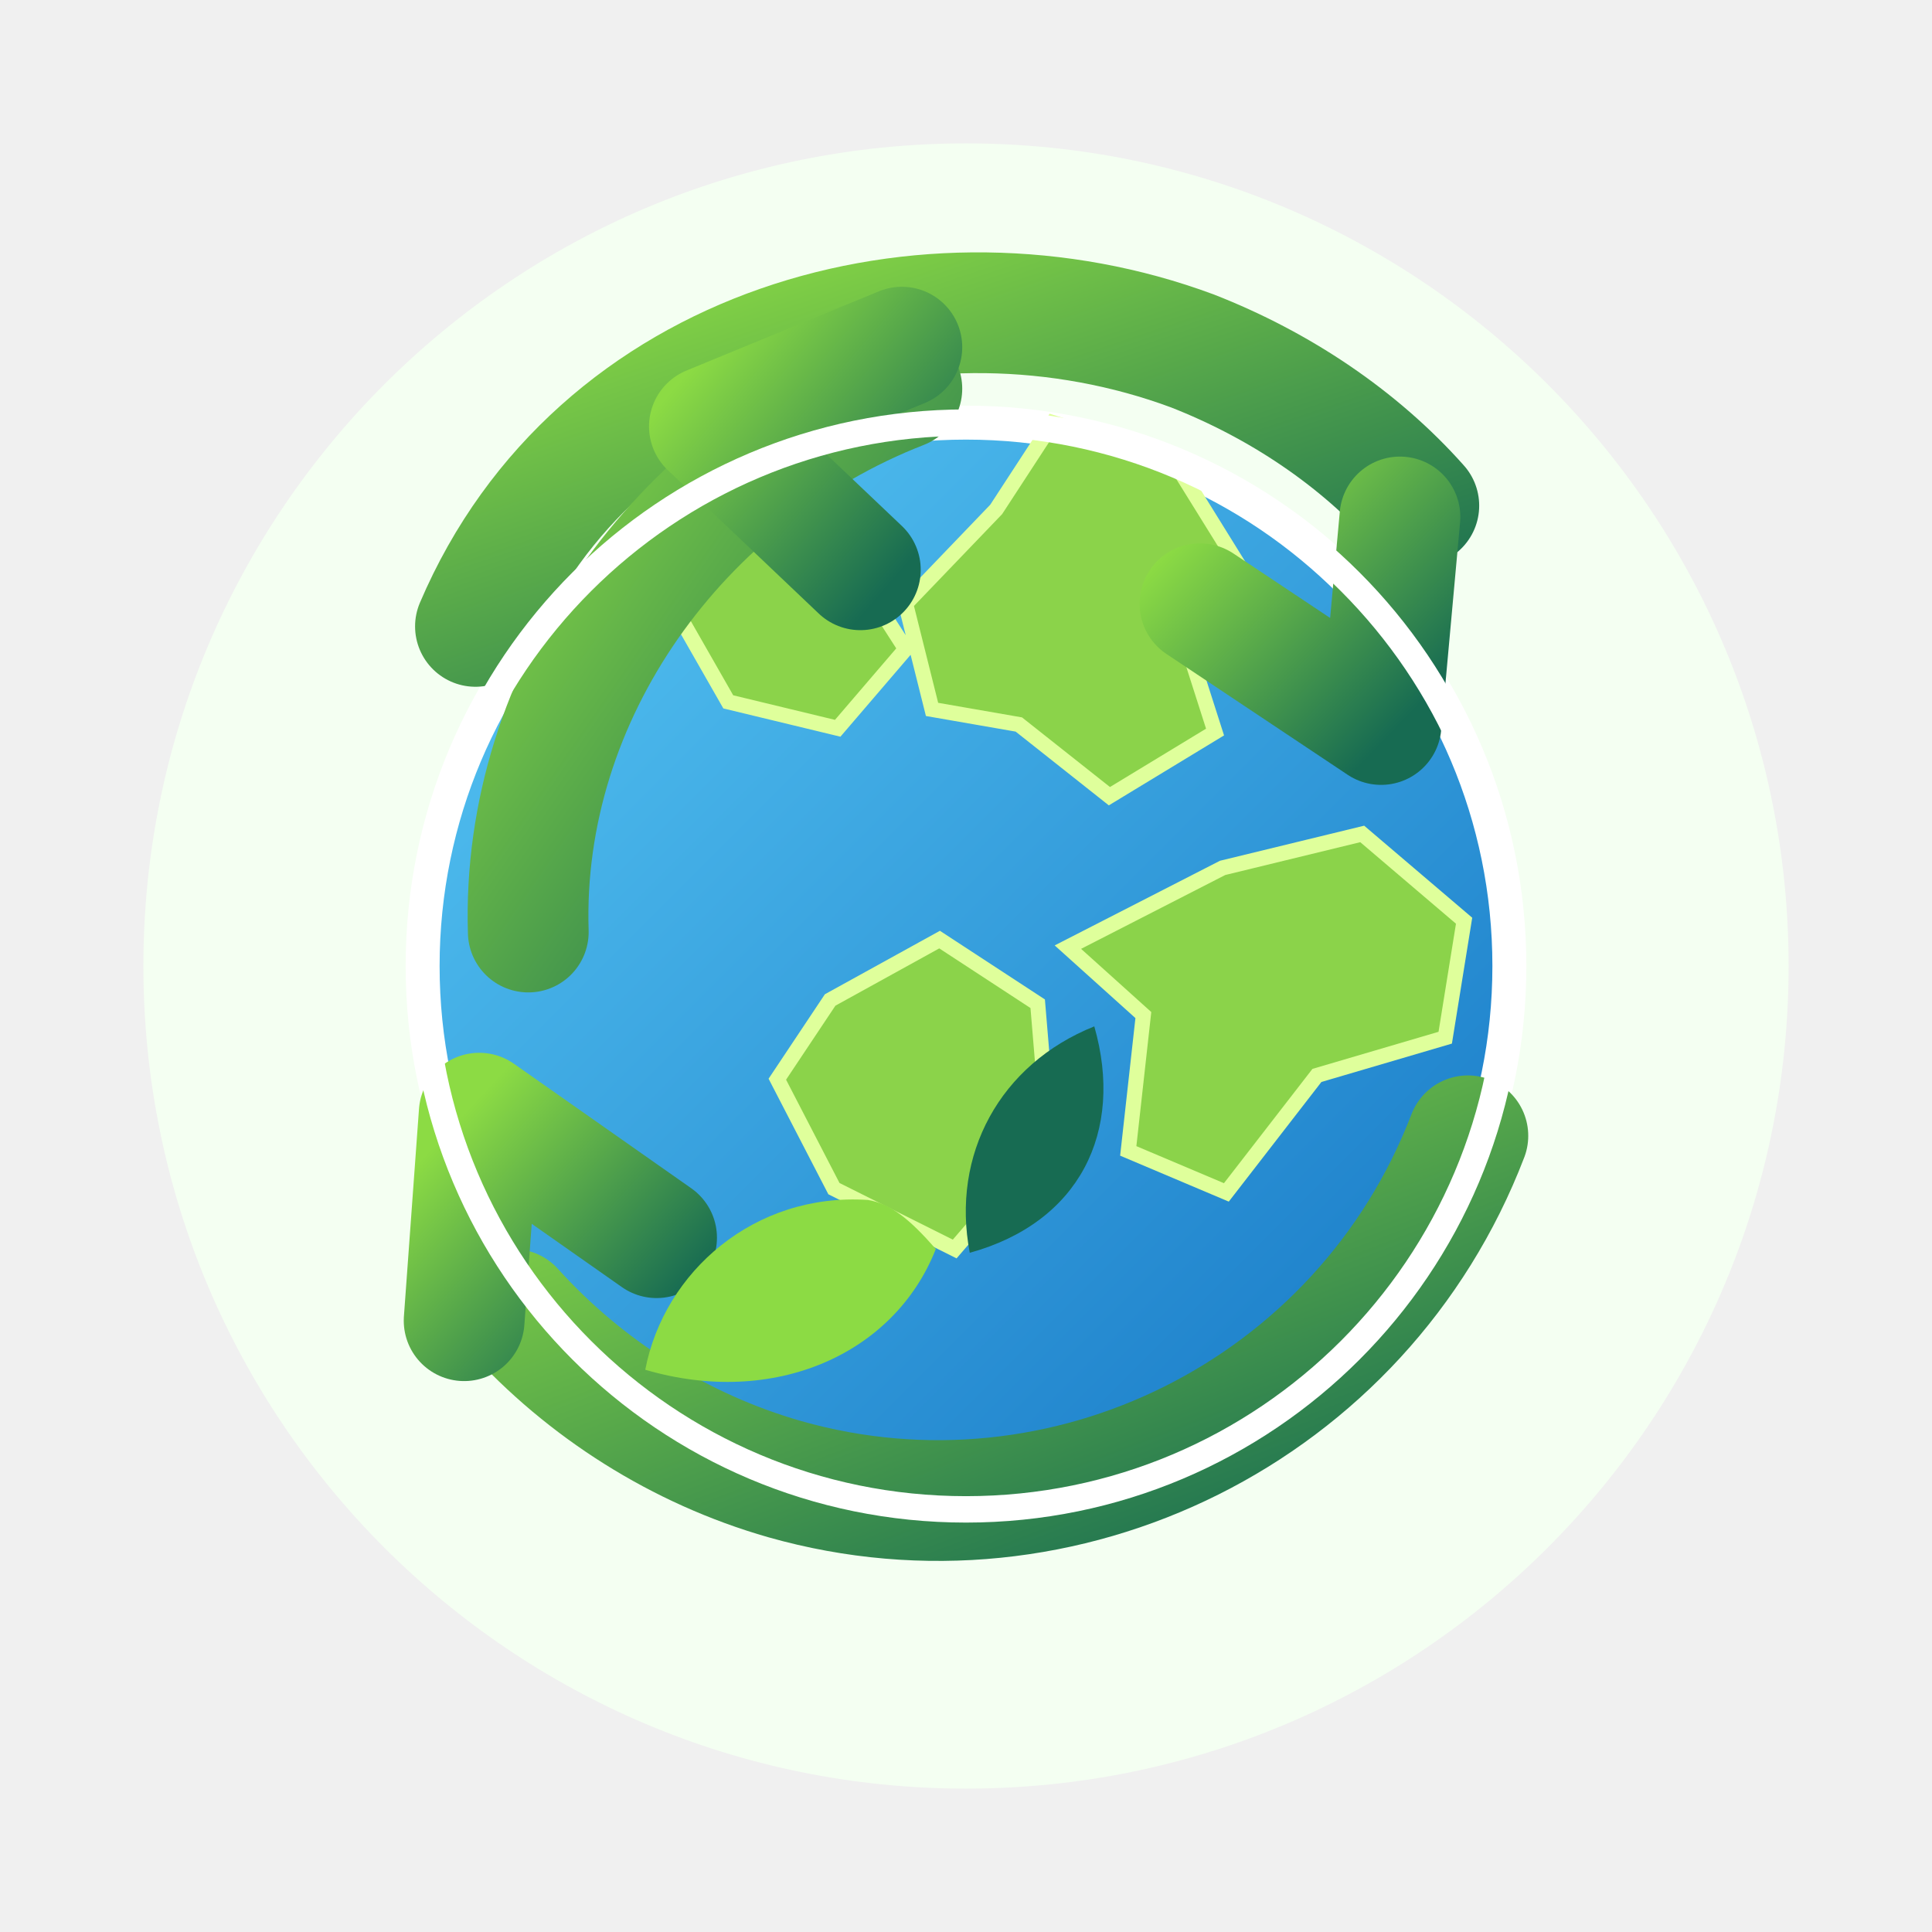
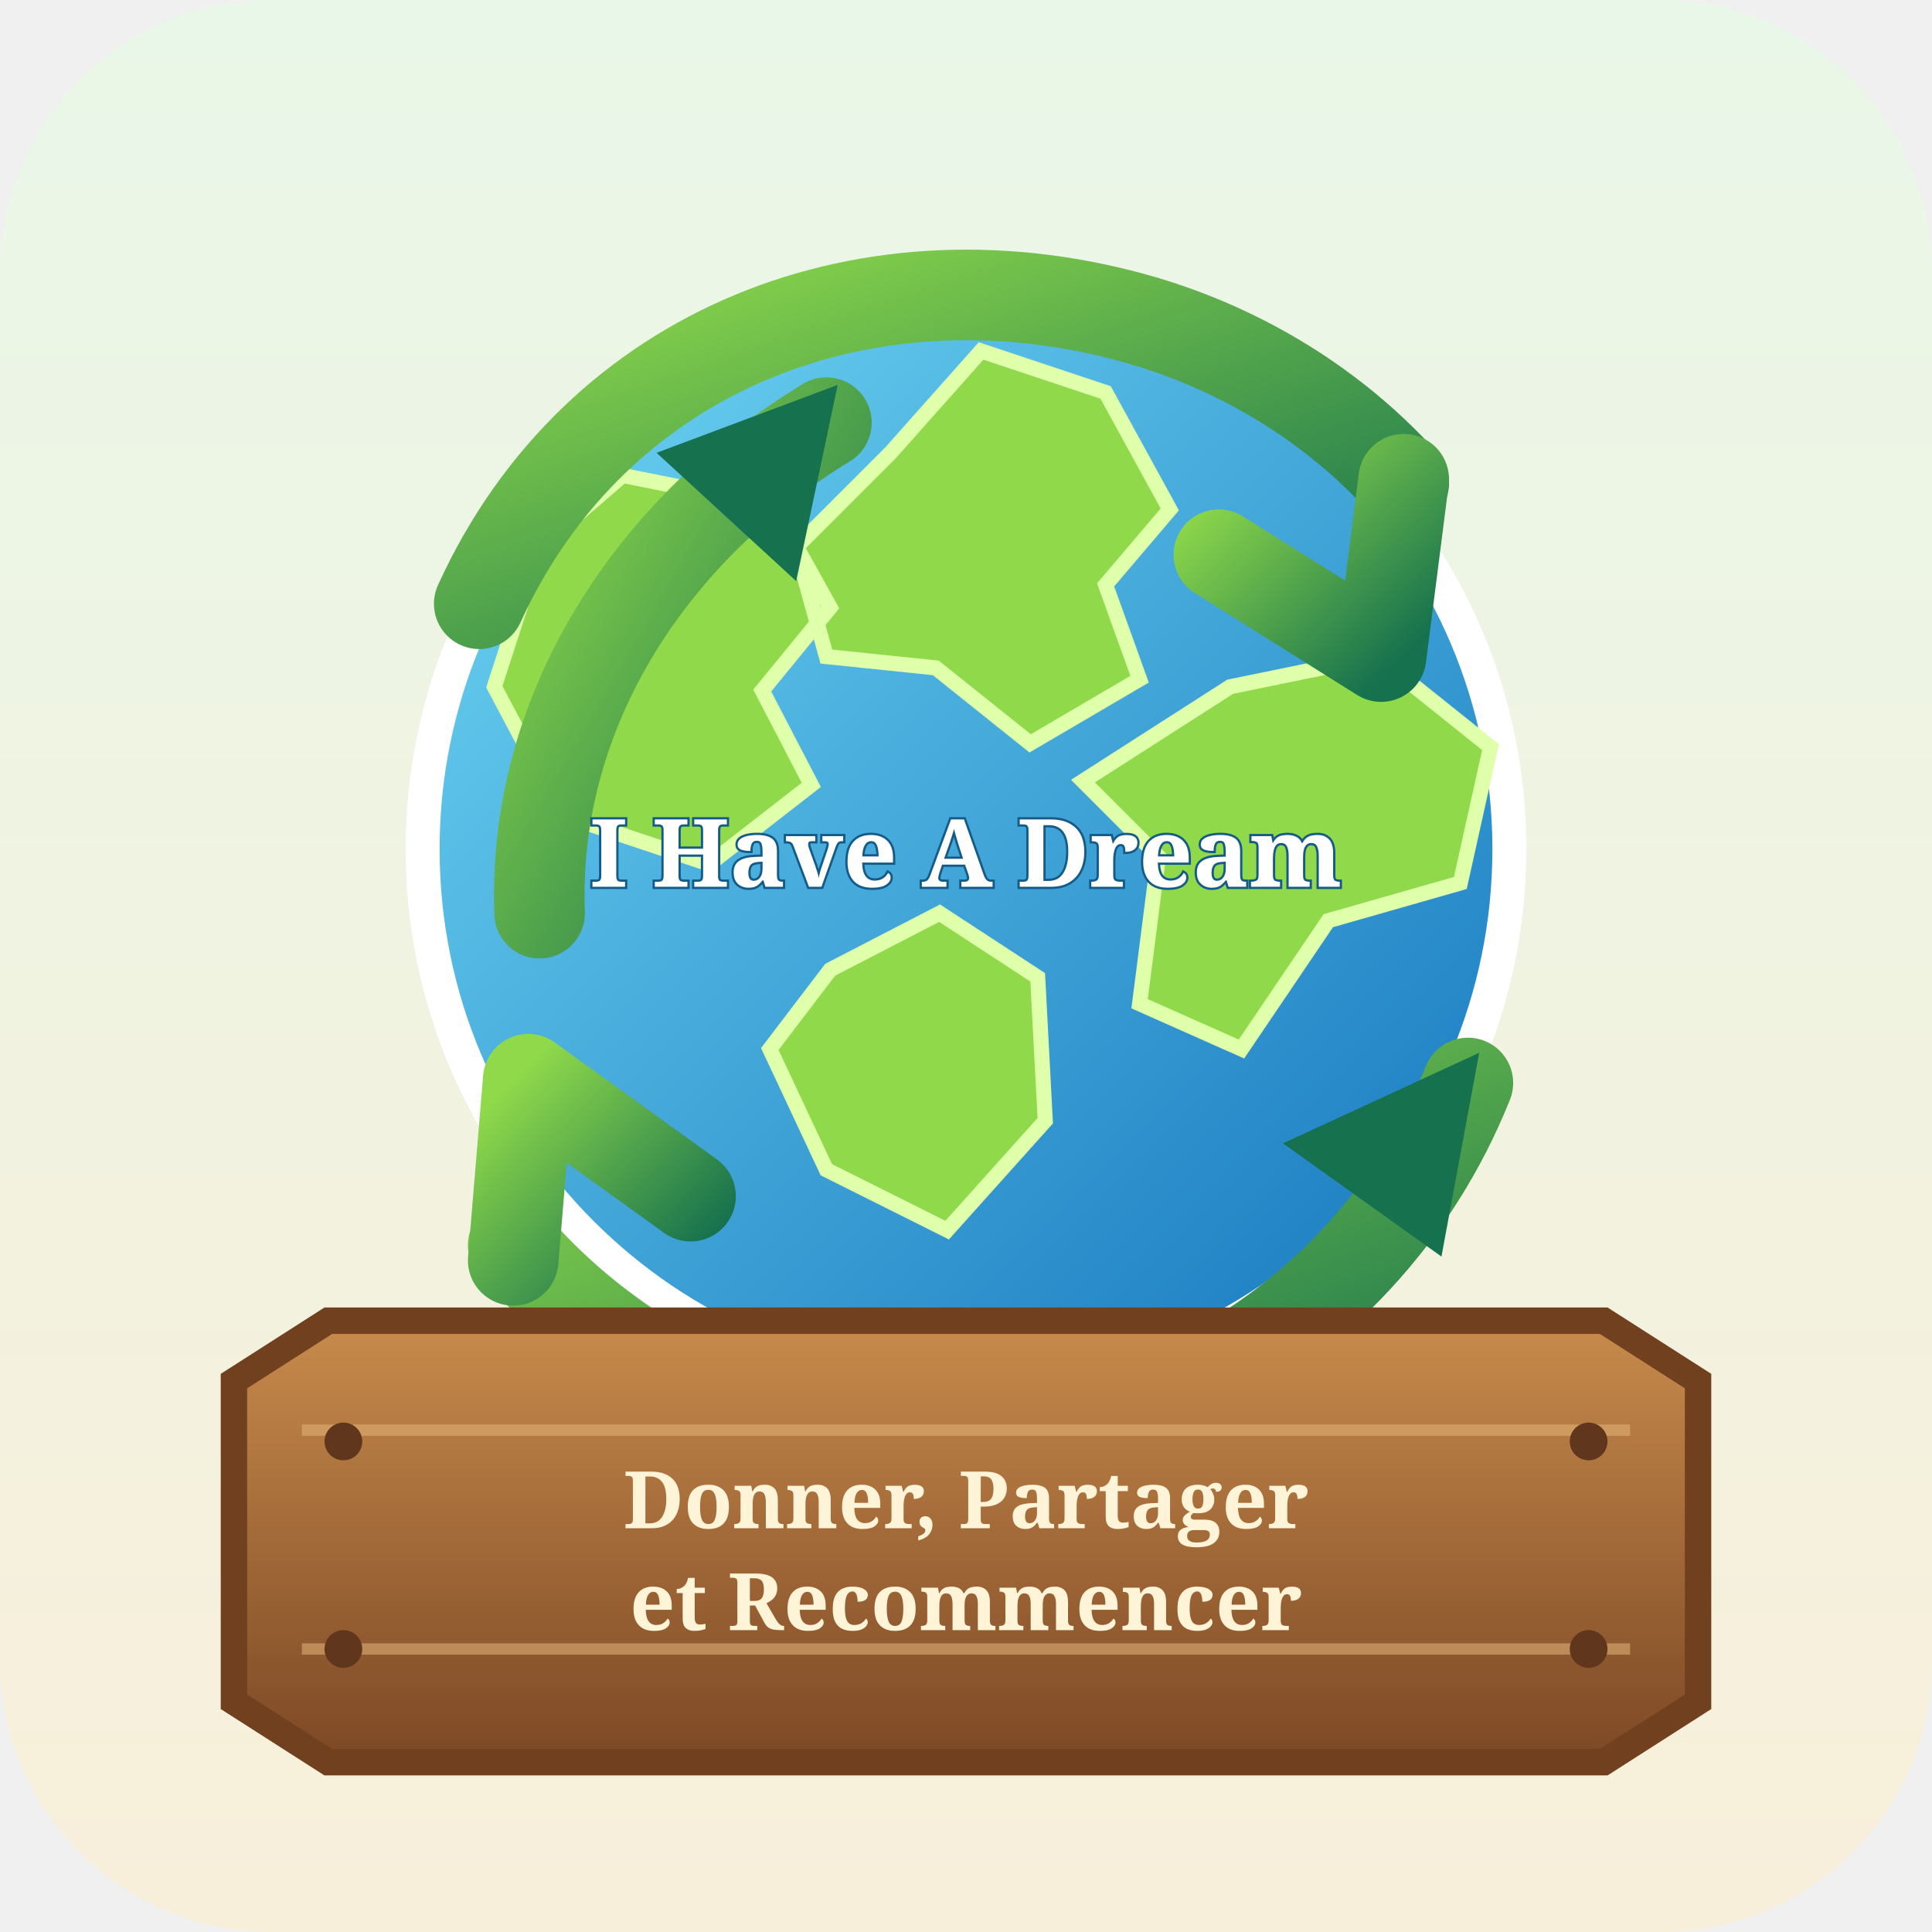
- <svg xmlns="http://www.w3.org/2000/svg" viewBox="0 0 512 512" role="img" aria-label="Le Grand Partage">
+ <svg xmlns="http://www.w3.org/2000/svg" viewBox="0 0 512 512" role="img" aria-label="Le Grand Partage — I Have A Dream">
  <defs>
-     <linearGradient id="earth" x1="0" y1="0" x2="1" y2="1">
-       <stop stop-color="#58c8f5" />
-       <stop offset="1" stop-color="#1475c4" />
+     <linearGradient id="sky" x1="0" y1="0" x2="0" y2="1">
+       <stop stop-color="#e9f7e8" />
+       <stop offset="1" stop-color="#f8efda" />
    </linearGradient>
-     <linearGradient id="green" x1="0" y1="0" x2="1" y2="1">
-       <stop stop-color="#8cdb44" />
-       <stop offset="1" stop-color="#176b52" />
+     <linearGradient id="sea" x1="0" y1="0" x2="1" y2="1">
+       <stop stop-color="#70d7f4" />
+       <stop offset="1" stop-color="#1475bd" />
+     </linearGradient>
+     <linearGradient id="wood" x1="0" y1="0" x2="0" y2="1">
+       <stop stop-color="#c88b4c" />
+       <stop offset="1" stop-color="#7c4825" />
+     </linearGradient>
+     <linearGradient id="arrow" x1="0" y1="0" x2="1" y2="1">
+       <stop stop-color="#8fd94a" />
+       <stop offset="1" stop-color="#16714e" />
    </linearGradient>
  </defs>
-   <circle cx="256" cy="256" r="218" fill="#f4fff2" />
-   <circle cx="256" cy="256" r="144" fill="url(#earth)" stroke="#fff" stroke-width="9" />
-   <path d="M184 135l38 9 18 28-18 21-29-7-16-28zM279 112l32 10 18 29-15 18 8 25-28 17-24-19-23-4-7-28 24-25zM324 230l37-9 27 23-5 31-34 10-24 31-26-11 4-36-20-18zM220 265l29-16 26 17 3 36-25 29-32-16-15-29z" fill="#8bd34a" stroke="#dfff9b" stroke-width="4" />
-   <g fill="none" stroke="url(#green)" stroke-width="32" stroke-linecap="round" stroke-linejoin="round">
-     <path d="M126 166C158 91 246 67 316 93c23 9 44 23 60 41" />
-     <path d="M371 137l-5 55-48-32" />
-     <path d="M389 301c-28 73-107 112-181 91-28-8-53-24-72-45" />
-     <path d="M123 350l4-55 47 33" />
-     <path d="M140 247c-2-63 40-121 99-144" />
-     <path d="M239 92l-51 21 40 38" />
+   <rect width="512" height="512" rx="72" fill="url(#sky)" />
+   <circle cx="256" cy="225" r="144" fill="url(#sea)" stroke="#fff" stroke-width="9" />
+   <path d="M165 126l40 8 15 27-18 22 13 25-27 21-39-13-18-34 12-37zM260 93l33 11 17 31-17 20 9 25-29 17-25-20-29-3-8-29 25-25zM326 182l39-8 30 24-8 36-35 10-23 34-27-12 5-39-20-20zM220 257l29-15 26 17 2 38-26 29-32-16-15-32z" fill="#90d94b" stroke="#dfffaa" stroke-width="4" />
+   <g fill="none" stroke="url(#arrow)" stroke-width="24" stroke-linecap="round" stroke-linejoin="round">
+     <path d="M127 160C158 92 231 64 303 85c27 8 51 23 69 43" />
+     <path d="M372 127l-6 47-43-27" />
+     <path d="M389 287c-28 70-103 108-176 91-30-8-57-25-77-48" />
+     <path d="M136 334l4-48 43 31" />
+     <path d="M143 242c-2-54 30-102 76-130" />
  </g>
-   <circle cx="256" cy="256" r="144" fill="none" stroke="#fff" stroke-width="7" />
-   <path d="M230 318c-30-2-54 19-59 45 34 10 66-4 77-32-7-8-12-12-18-13z" fill="#8cdb44" />
-   <path d="M257 332c-5-26 8-50 33-60 8 28-4 52-33 60z" fill="#176b52" />
+   <g fill="#16714e">
+     <path d="M222 102l-48 18 37 34z" />
+     <path d="M392 279l-10 54-42-30z" />
+   </g>
+   <text x="256" y="235" text-anchor="middle" font-family="Georgia,serif" font-size="25" font-weight="700" fill="#fff" stroke="#145b87" stroke-width="1.2" paint-order="stroke">I Have A Dream</text>
+   <path d="M62 366l25-16h338l25 16v85l-25 16H87l-25-16z" fill="url(#wood)" stroke="#70401f" stroke-width="7" />
+   <path d="M80 379h352M80 437h352" stroke="#e2b478" stroke-width="3" opacity=".55" />
+   <circle cx="91" cy="382" r="5" fill="#60361d" />
+   <circle cx="421" cy="382" r="5" fill="#60361d" />
+   <circle cx="91" cy="437" r="5" fill="#60361d" />
+   <circle cx="421" cy="437" r="5" fill="#60361d" />
+   <text x="256" y="405" text-anchor="middle" font-family="Georgia,serif" font-size="21" font-weight="700" fill="#fff4d8">Donner, Partager</text>
+   <text x="256" y="432" text-anchor="middle" font-family="Georgia,serif" font-size="21" font-weight="700" fill="#fff4d8">et Recommencer</text>
</svg>
